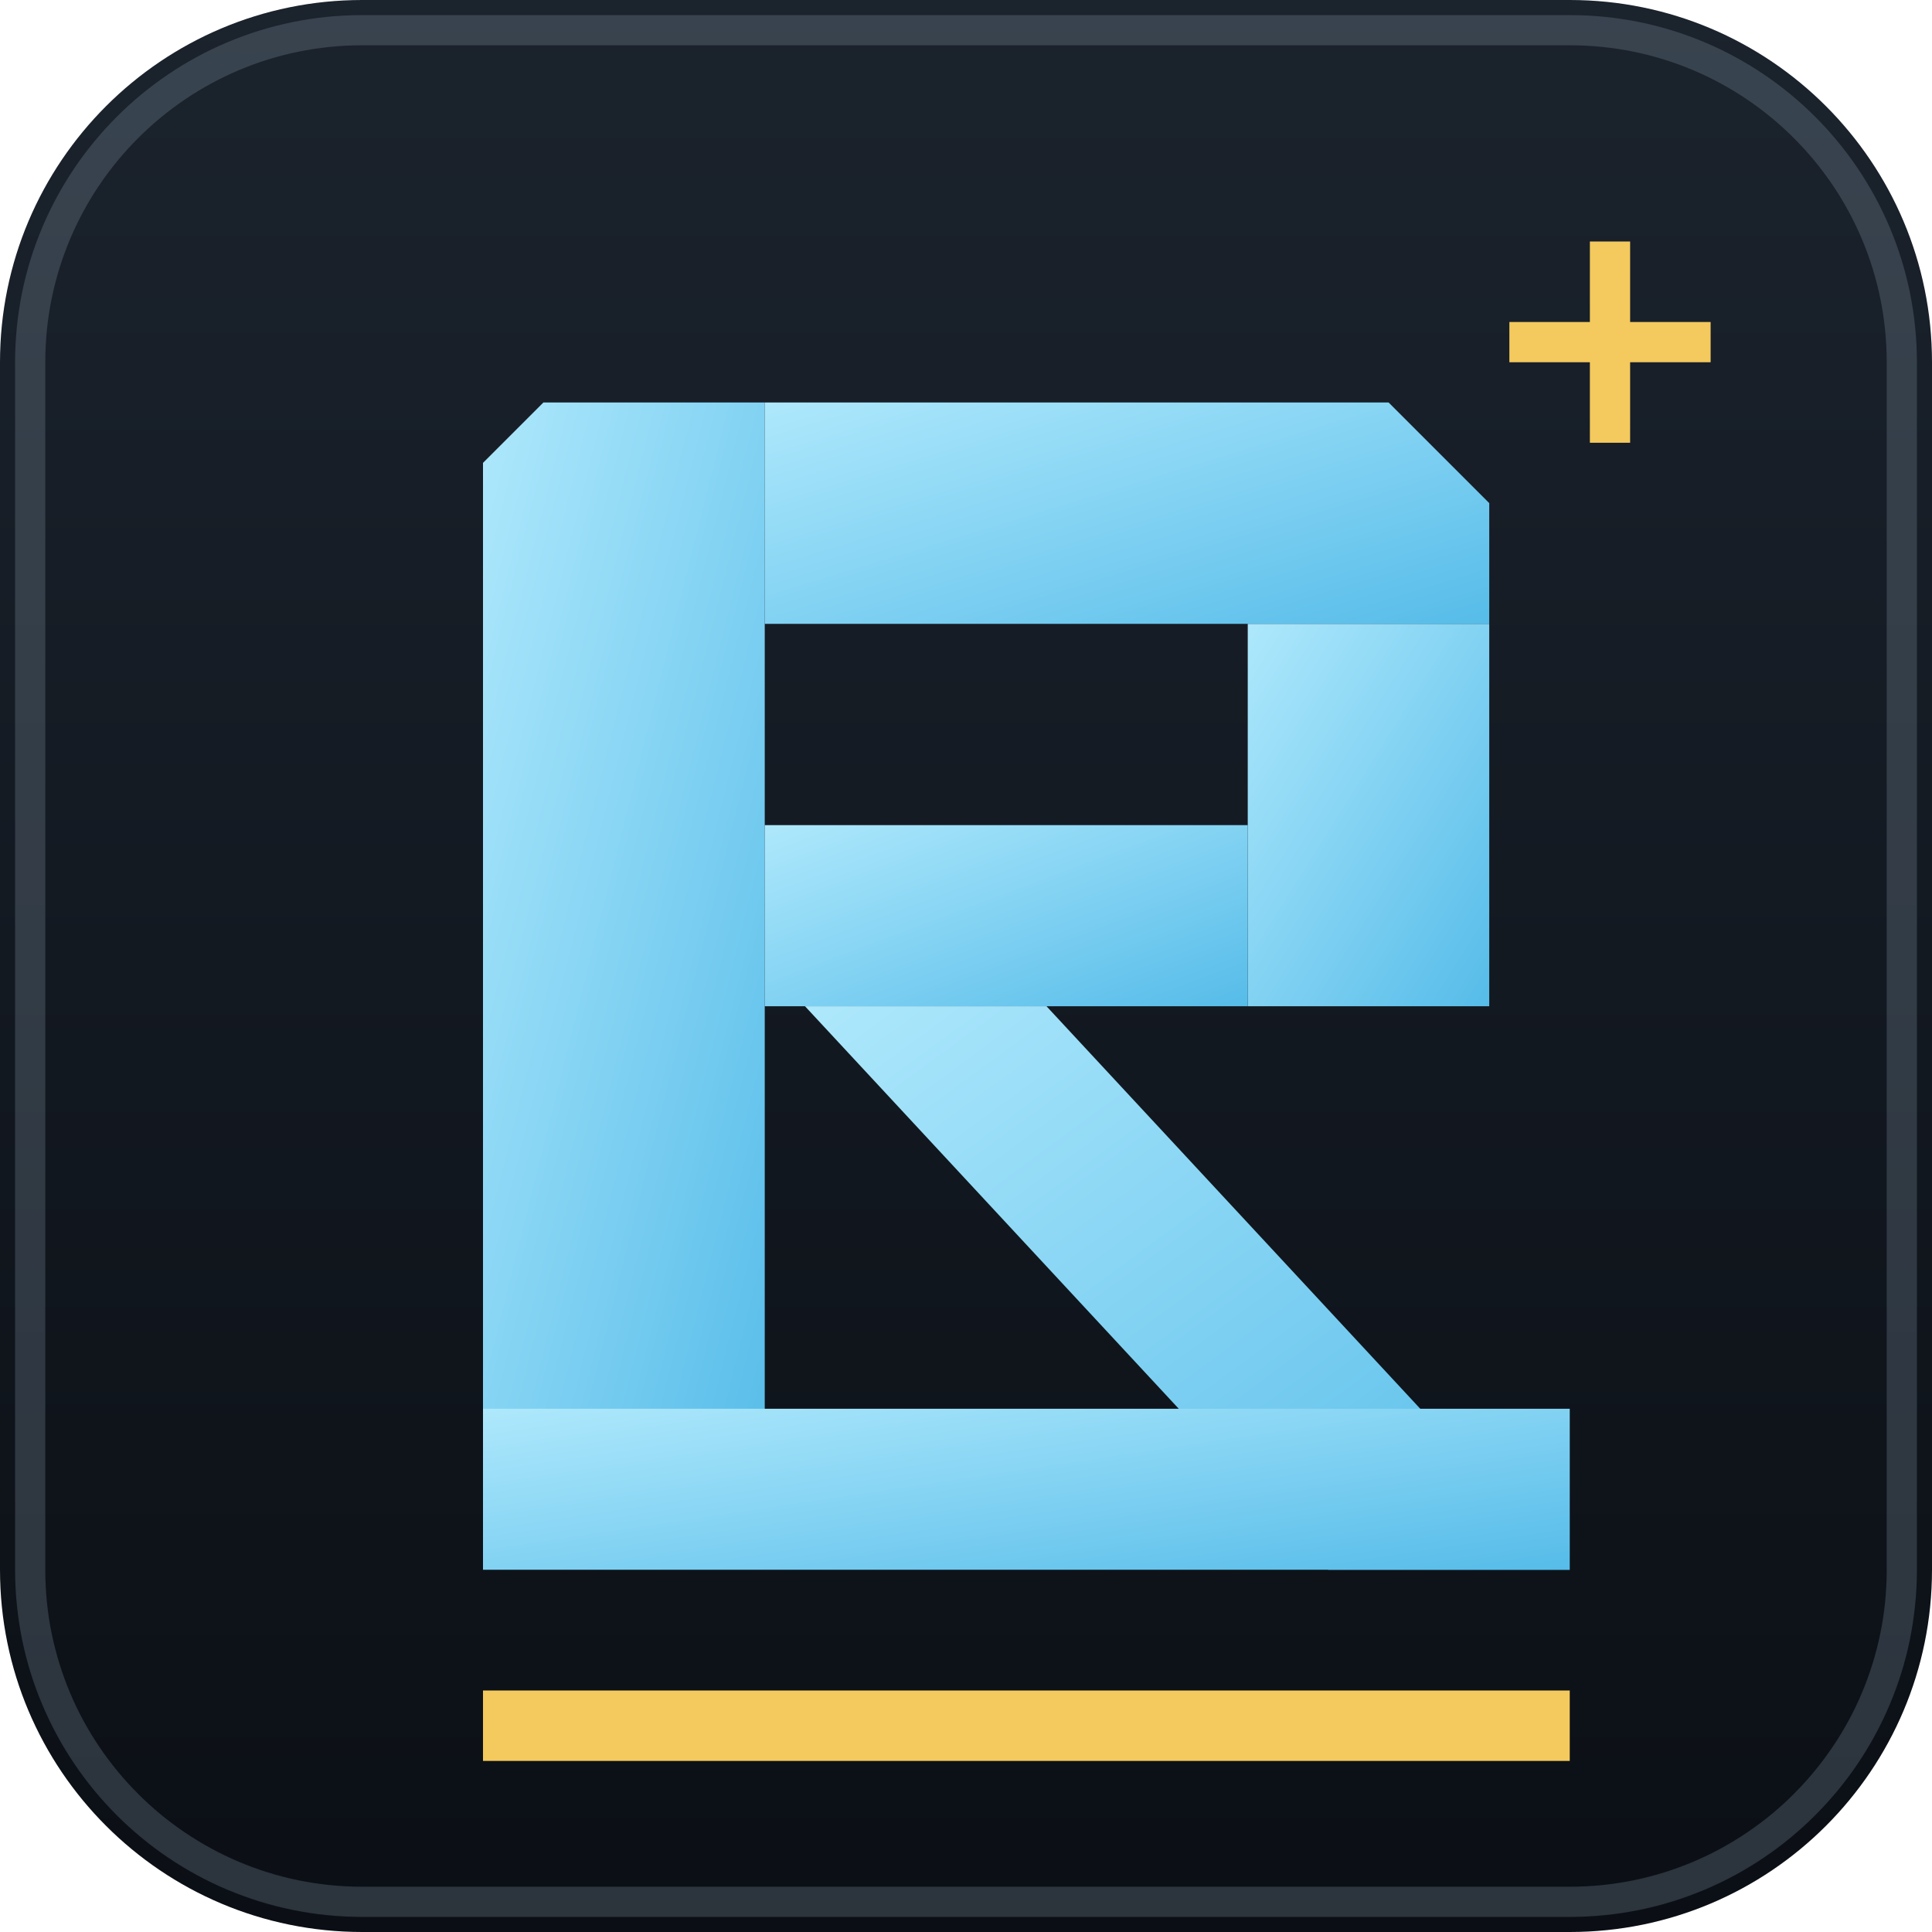
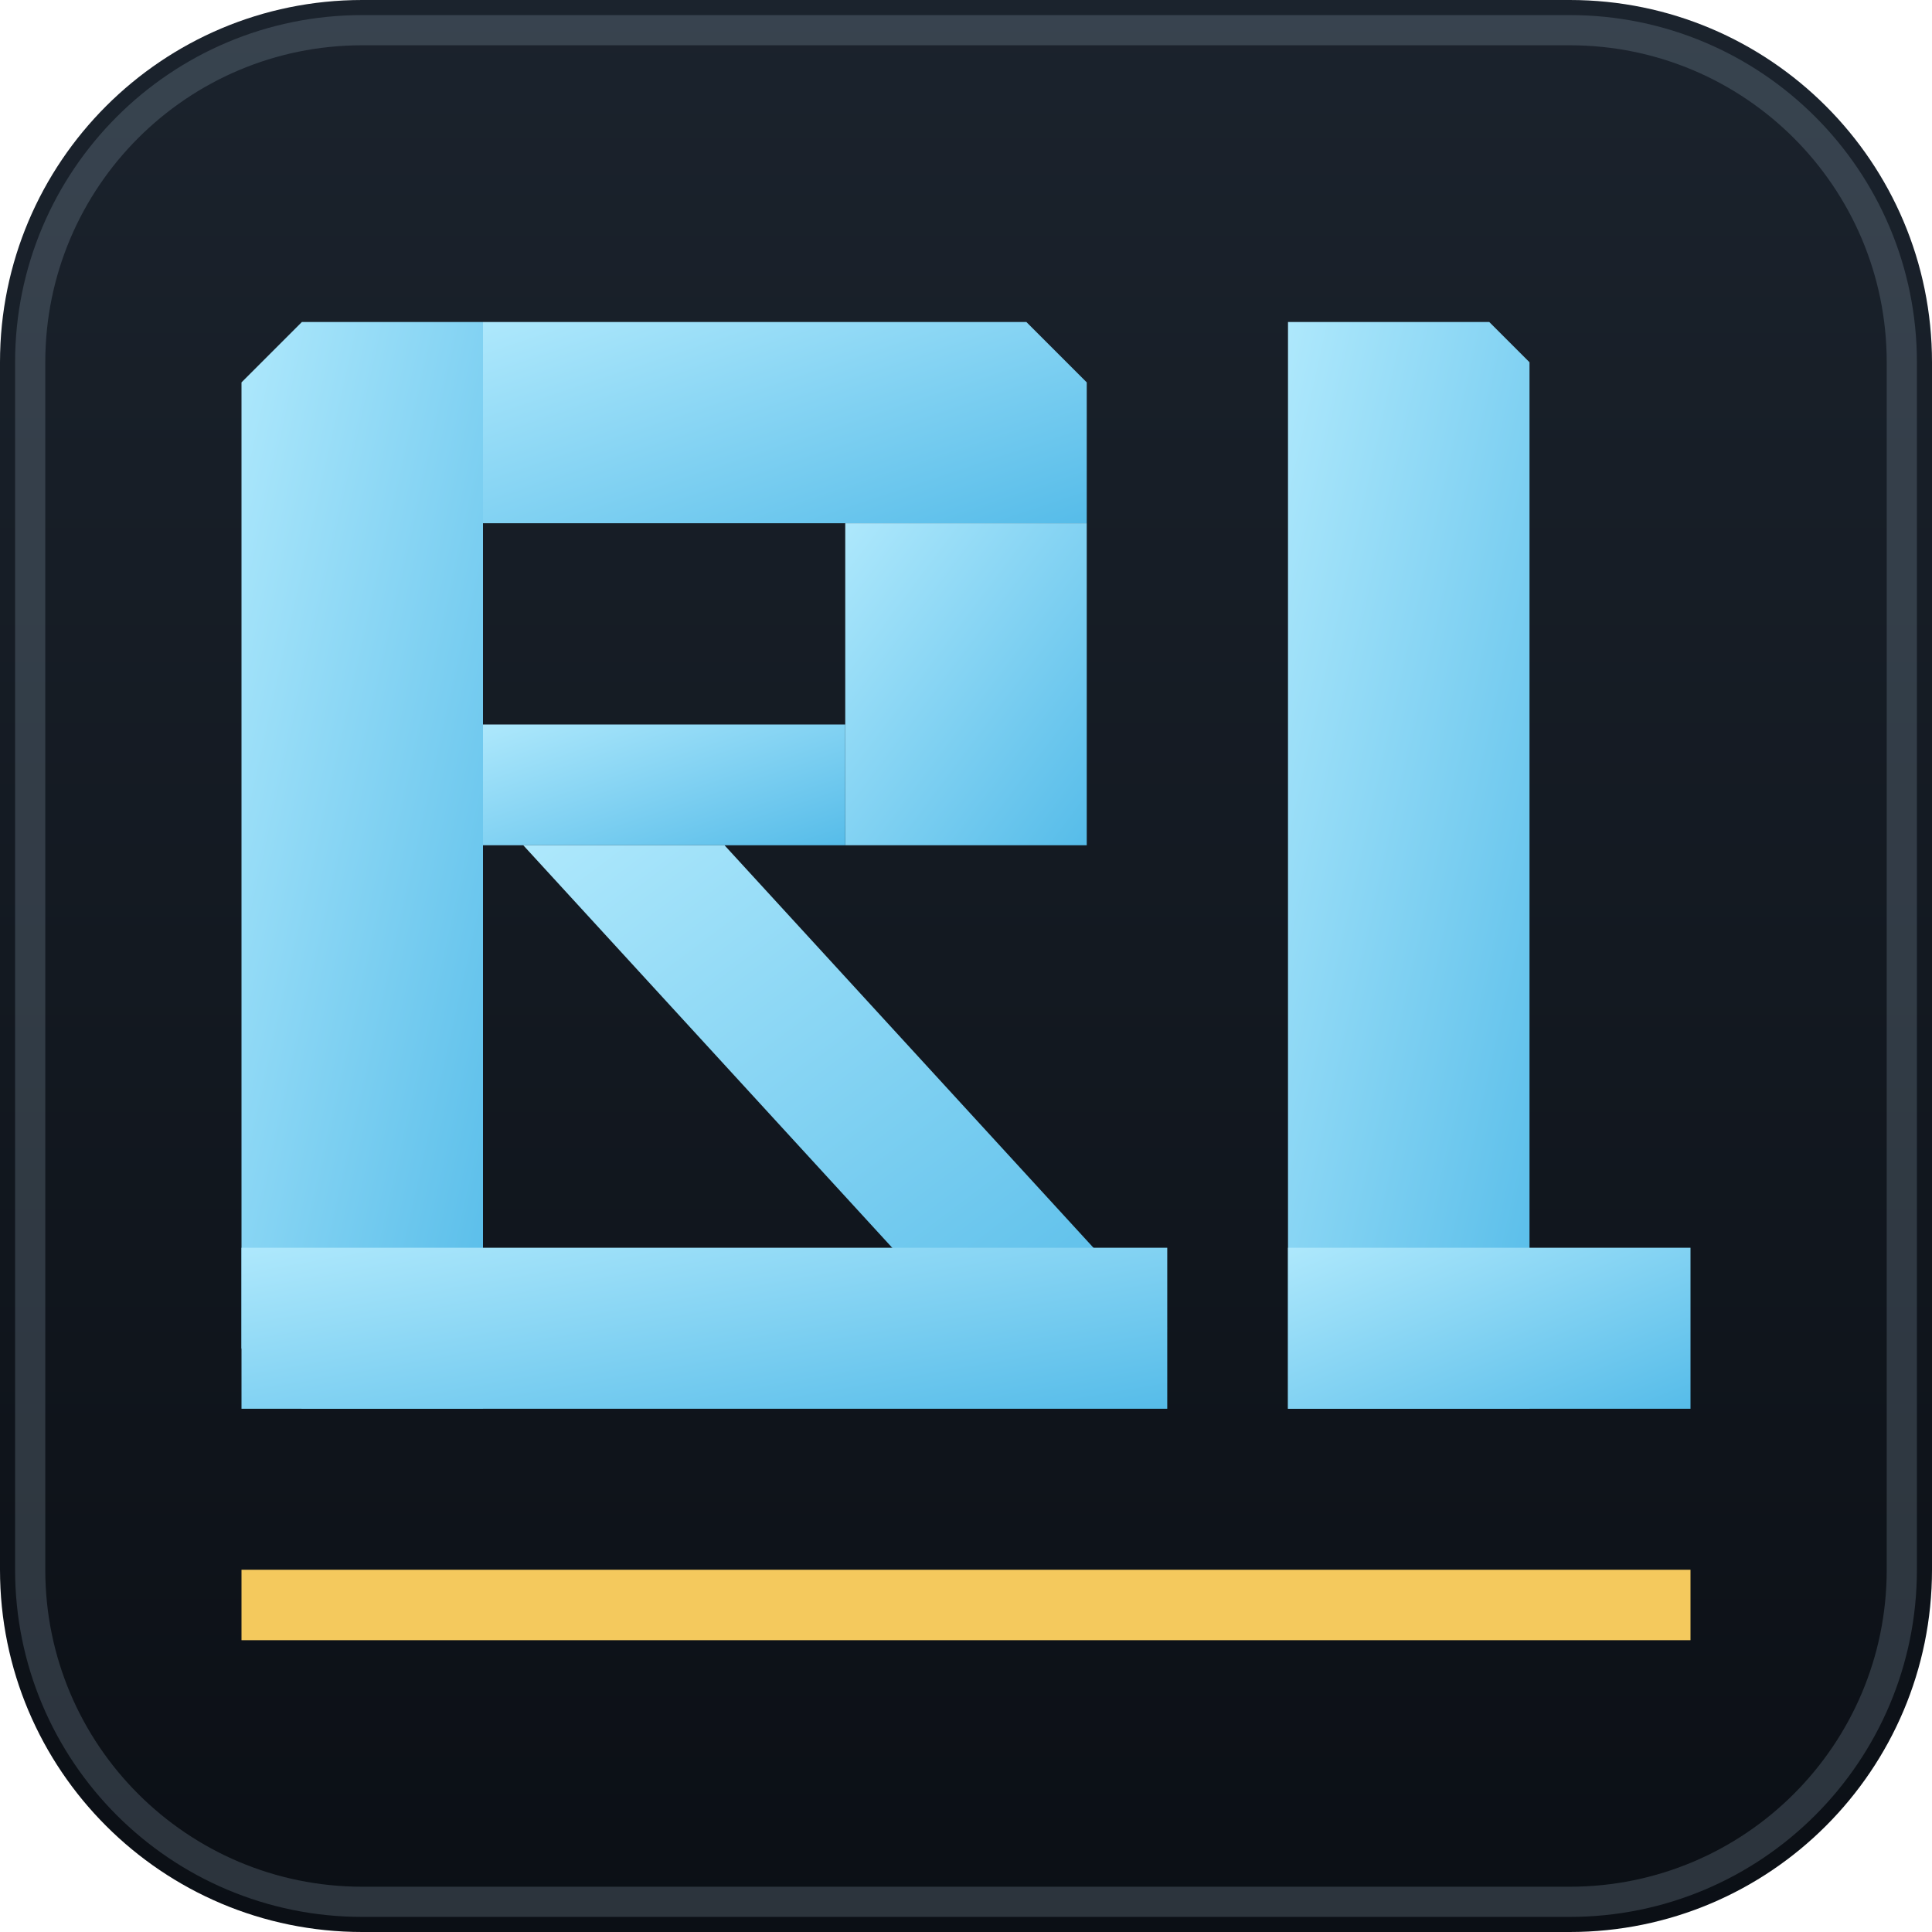
- <svg xmlns="http://www.w3.org/2000/svg" viewBox="0 0 96 96" role="img" aria-label="Rhine-Lore">
+ <svg xmlns="http://www.w3.org/2000/svg" viewBox="0 0 96 96" role="img" aria-label="Rhine-Lore RL">
  <defs>
    <linearGradient id="rl-bg" x1="0" y1="0" x2="0" y2="1">
      <stop offset="0" stop-color="#1b232d" />
      <stop offset="1" stop-color="#0b0f15" />
    </linearGradient>
    <linearGradient id="rl-r" x1="0" y1="0" x2="1" y2="1">
      <stop offset="0" stop-color="#aee8fc" />
      <stop offset="1" stop-color="#56bce9" />
    </linearGradient>
  </defs>
  <rect width="96" height="96" rx="18" fill="url(#rl-bg)" />
  <rect x="1.5" y="1.5" width="93" height="93" rx="16.5" fill="none" stroke="#9fb6c9" stroke-opacity="0.22" stroke-width="1.5" />
-   <path d="M38 20 H27 L24 23 V73 L27 76 H38 Z" fill="url(#rl-r)" />
-   <path d="M38 20 H69 L74 25 V31 H38 Z" fill="url(#rl-r)" />
-   <path d="M62 31 H74 V50 H62 Z" fill="url(#rl-r)" />
-   <path d="M38 41 H62 V50 H38 Z" fill="url(#rl-r)" />
-   <path d="M40 50 H52 L78 78 H66 Z" fill="url(#rl-r)" />
-   <path d="M24 70 H78 V78 H24 Z" fill="url(#rl-r)" />
-   <rect x="24" y="84" width="54" height="3.5" fill="#f4c95d" />
-   <g stroke="#f4c95d" stroke-width="2" stroke-linecap="butt">
-     <path d="M80 12 V22" />
-     <path d="M75 17 H85" />
-   </g>
+   <path d="M24 16 H15 L12 19 V67 L15 70 H24 Z" fill="url(#rl-r)" />
+   <path d="M24 16 H51 L54 19 V26 H24 Z" fill="url(#rl-r)" />
+   <path d="M42 26 H54 V42 H42 Z" fill="url(#rl-r)" />
+   <path d="M24 36 H42 V42 H24 Z" fill="url(#rl-r)" />
+   <path d="M26 42 H36 L58 66 H48 Z" fill="url(#rl-r)" />
+   <path d="M12 62 H58 V70 H12 Z" fill="url(#rl-r)" />
+   <path d="M64 16 H74 L76 18 V70 H64 Z" fill="url(#rl-r)" />
+   <path d="M64 62 H84 V70 H64 Z" fill="url(#rl-r)" />
+   <rect x="12" y="78" width="72" height="3.5" fill="#f4c95d" />
</svg>
